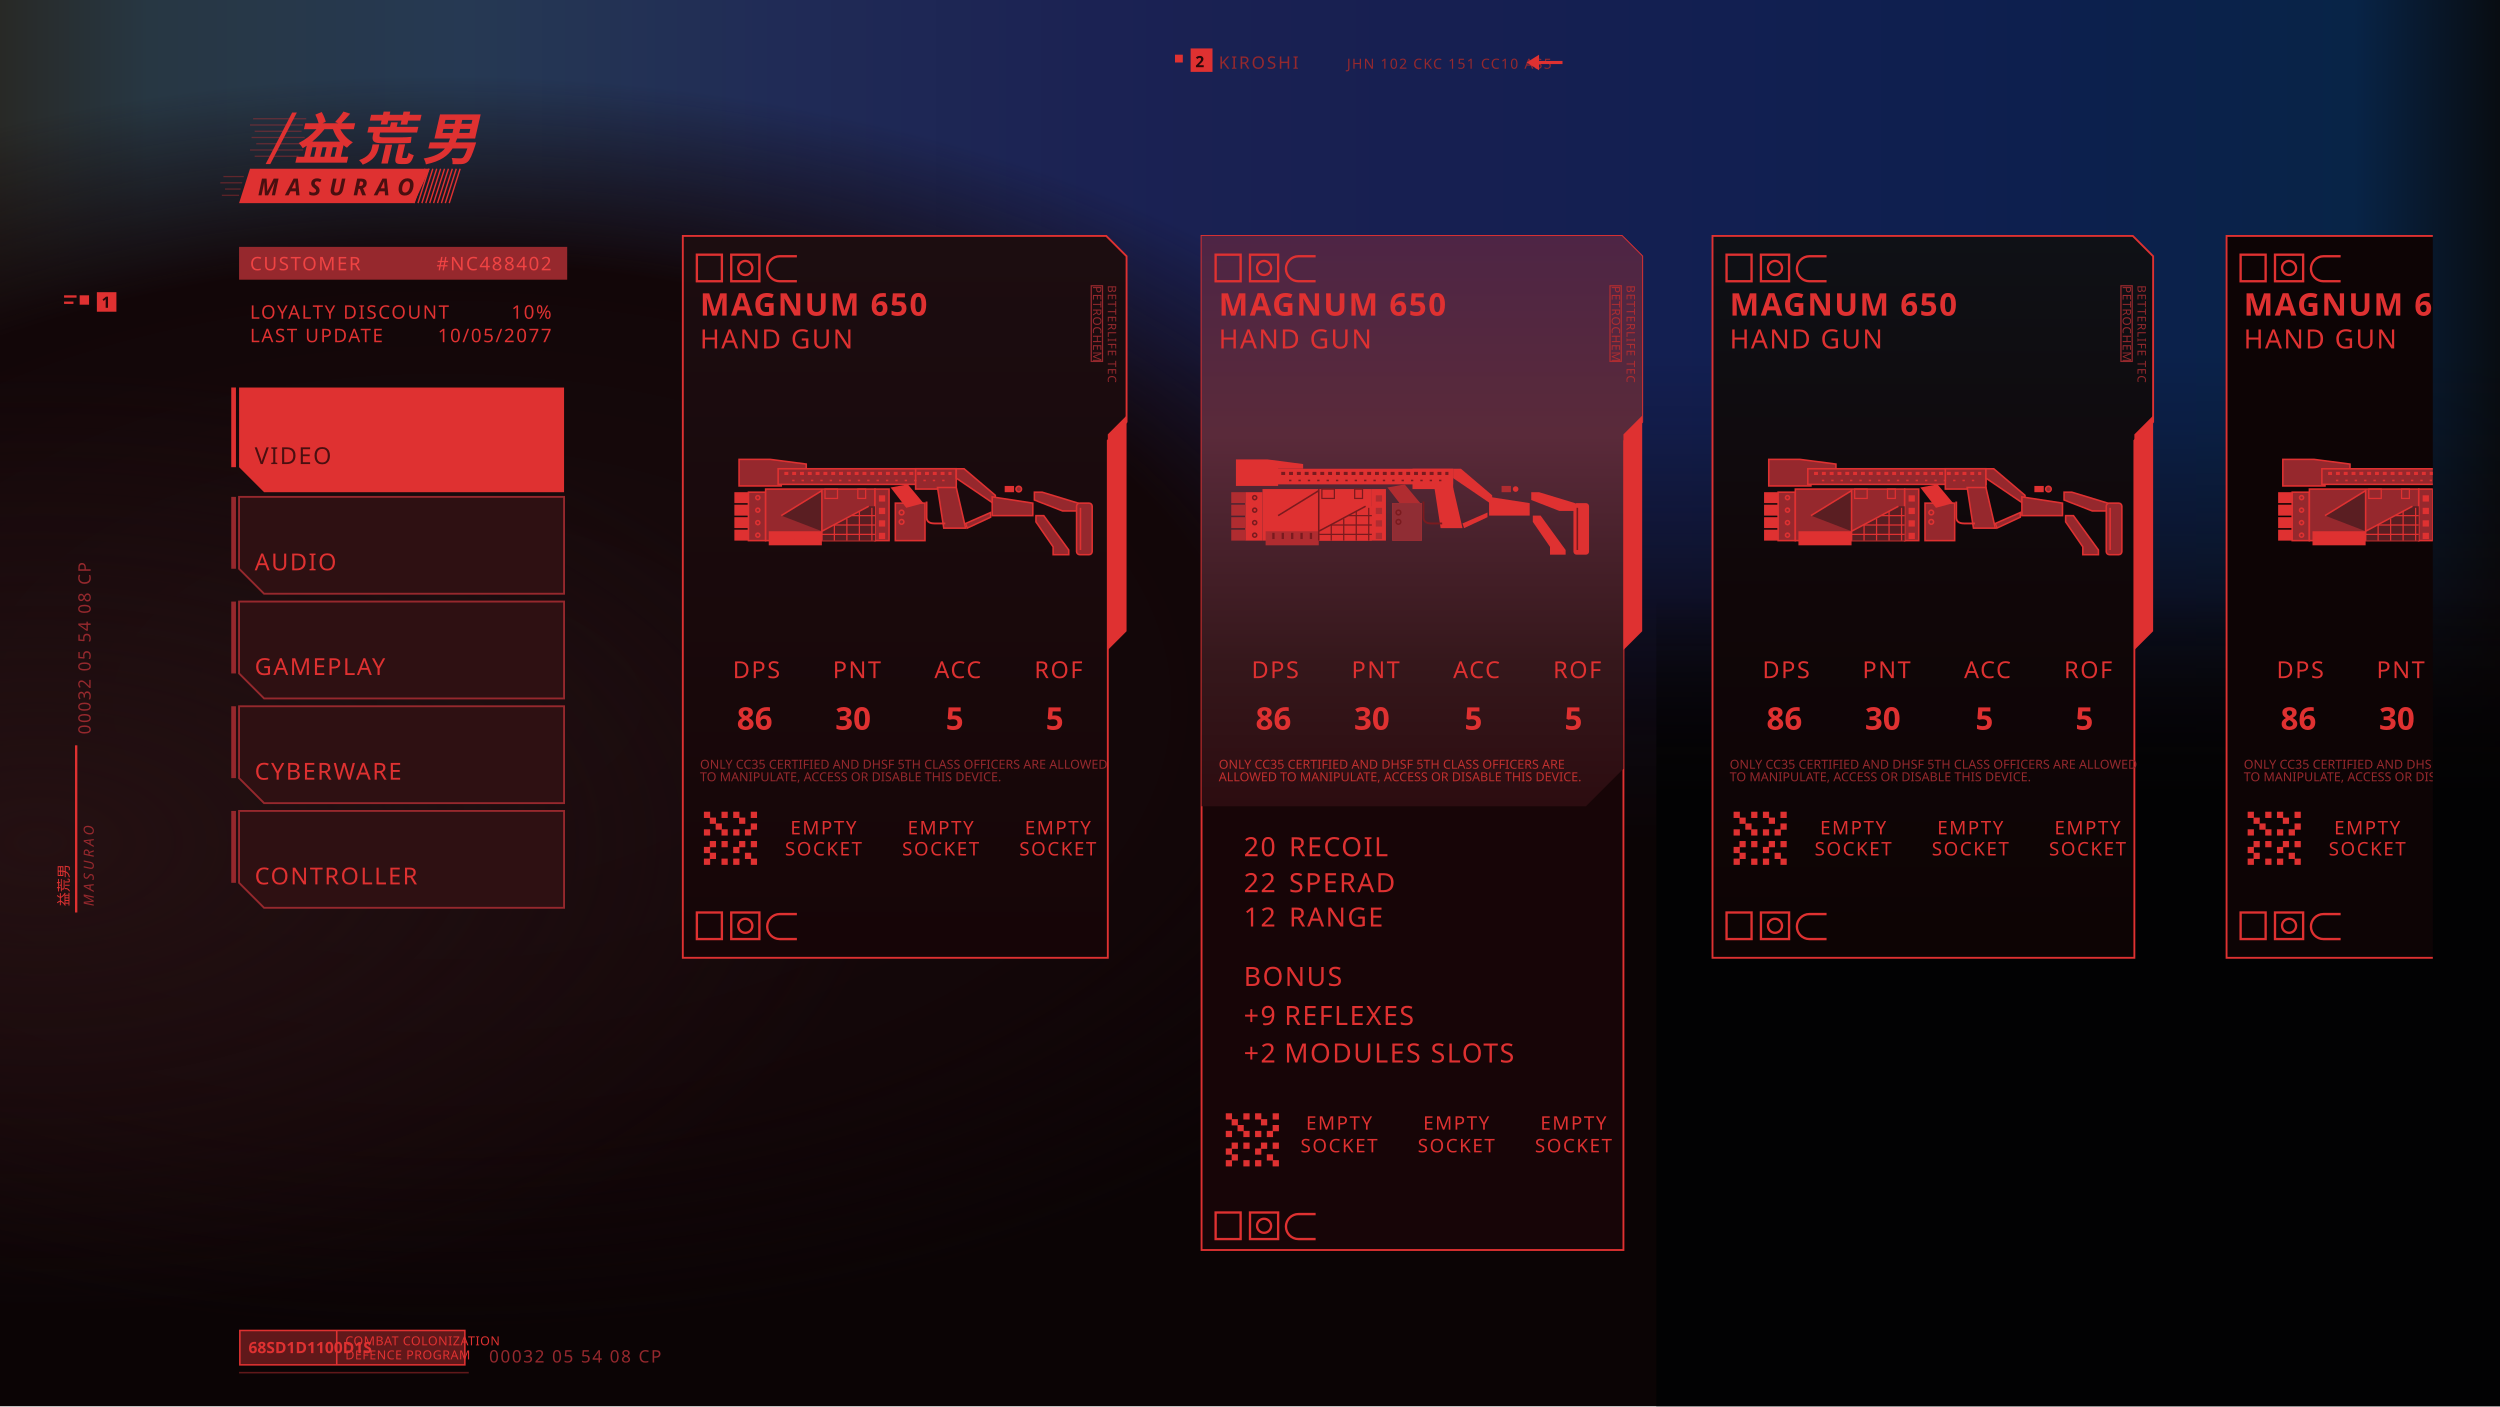
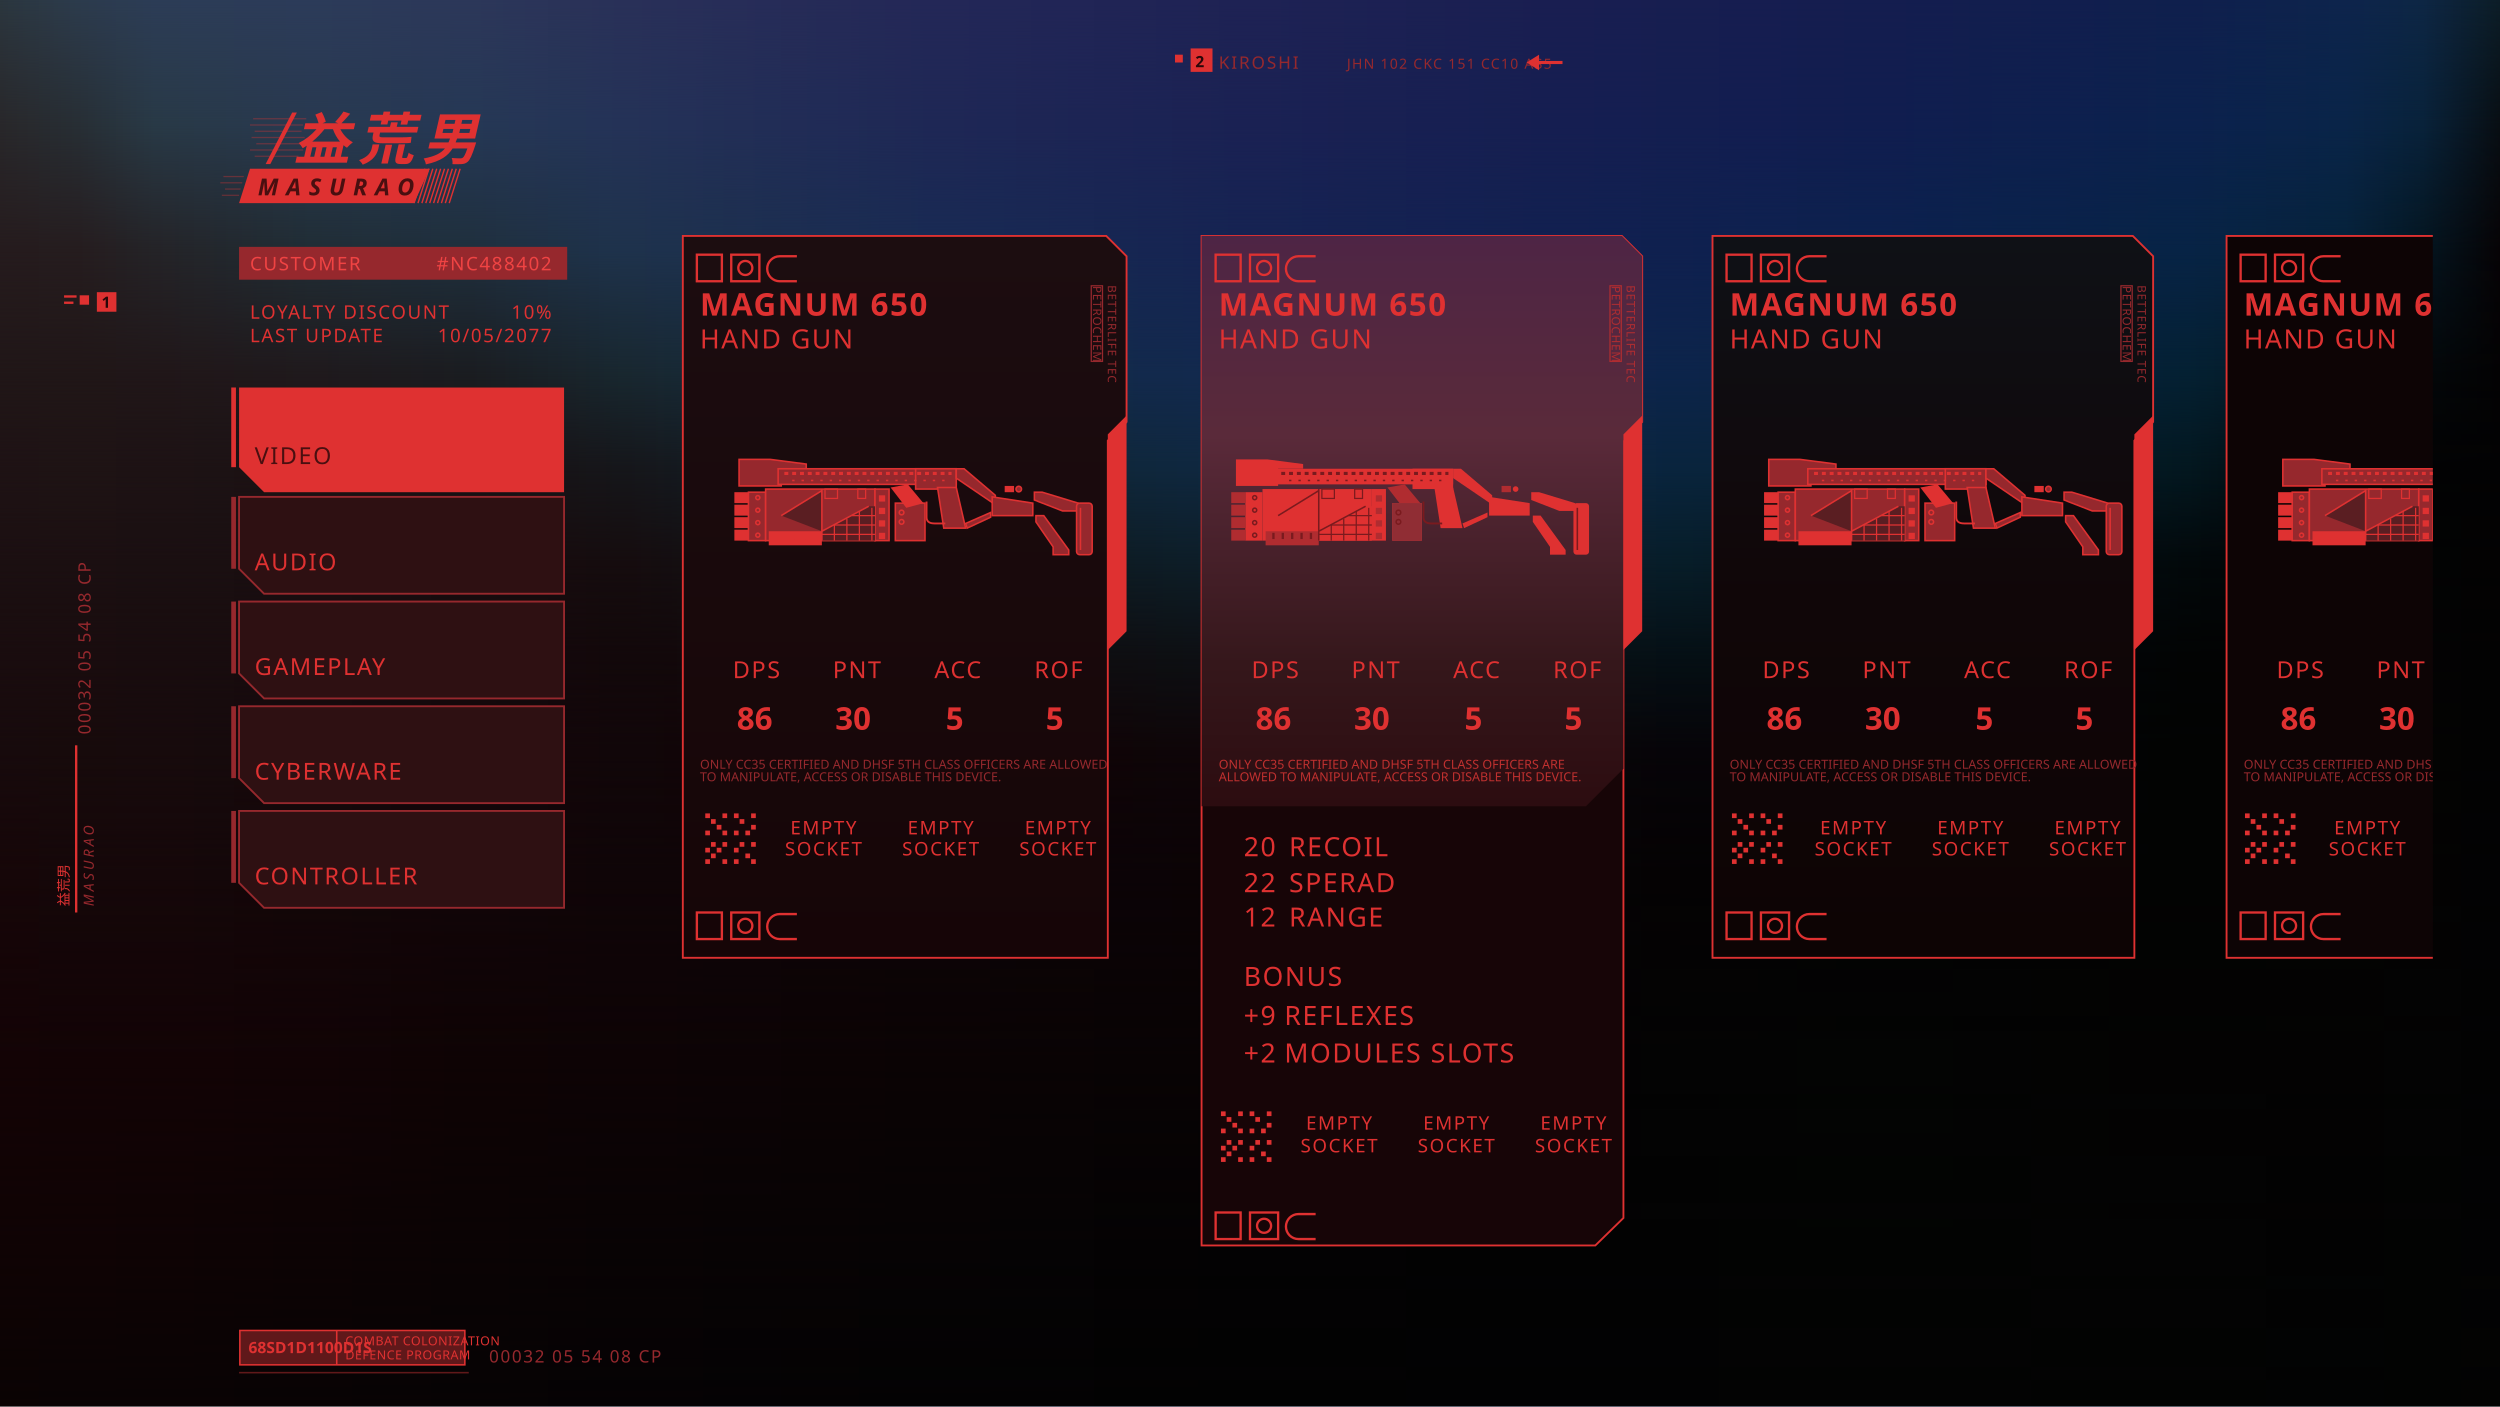
<svg xmlns="http://www.w3.org/2000/svg" width="1600" height="900" viewBox="0 0 1600 900">
  <defs>
-     <linearGradient id="glowh" x1="0" y1="0" x2="1" y2="0">
-       <stop offset="0.000" stop-color="#282824" />
-       <stop offset="0.063" stop-color="#273743" />
-       <stop offset="0.188" stop-color="#263953" />
-       <stop offset="0.313" stop-color="#202b56" />
-       <stop offset="0.438" stop-color="#1b2253" />
-       <stop offset="0.563" stop-color="#171f51" />
-       <stop offset="0.688" stop-color="#121f51" />
-       <stop offset="0.813" stop-color="#0d1f4e" />
-       <stop offset="0.938" stop-color="#082447" />
-       <stop offset="1.000" stop-color="#080b0e" />
-     </linearGradient>
-     <linearGradient id="glowv" x1="0" y1="0" x2="0" y2="1">
-       <stop offset="0.00" stop-color="#ffffff" />
-       <stop offset="0.25" stop-color="#ffffff" />
-       <stop offset="0.30" stop-color="#e3e3e3" />
-       <stop offset="0.35" stop-color="#bababa" />
-       <stop offset="0.40" stop-color="#8c8c8c" />
-       <stop offset="0.45" stop-color="#545454" />
-       <stop offset="0.50" stop-color="#2b2b2b" />
-       <stop offset="0.55" stop-color="#121212" />
-       <stop offset="0.60" stop-color="#000000" />
-     </linearGradient>
-     <mask id="glowmask">
-       <rect width="1600" height="900" fill="url(#glowv)" />
-     </mask>
-     <radialGradient id="vignette" cx="0.02" cy="0.60" r="0.34">
-       <stop offset="0" stop-color="#241012" />
-       <stop offset="1" stop-color="#241012" stop-opacity="0" />
-     </radialGradient>
-     <radialGradient id="wash" cx="0.18" cy="0.50" r="0.45">
-       <stop offset="0.0" stop-color="#1a0c0e" />
-       <stop offset="0.7" stop-color="#120608" />
-       <stop offset="1.0" stop-color="#120608" stop-opacity="0" />
-     </radialGradient>
-     <linearGradient id="blackv" x1="0" y1="0" x2="0" y2="1">
-       <stop offset="0.00" stop-color="#020203" stop-opacity="0" />
-       <stop offset="0.25" stop-color="#020203" />
-     </linearGradient>
+     <linearGradient id="store-ground-r0" gradientUnits="userSpaceOnUse" x1="0" y1="0" x2="1600" y2="0">
+       <stop offset="0.0" stop-color="#2b363e" />
+       <stop offset="0.031" stop-color="#2c3b4c" />
+       <stop offset="0.062" stop-color="#2c3c56" />
+       <stop offset="0.125" stop-color="#2c3b59" />
+       <stop offset="0.188" stop-color="#2c3759" />
+       <stop offset="0.25" stop-color="#293058" />
+       <stop offset="0.375" stop-color="#232757" />
+       <stop offset="0.5" stop-color="#1e2254" />
+       <stop offset="0.625" stop-color="#191e51" />
+       <stop offset="0.75" stop-color="#141d4f" />
+       <stop offset="0.875" stop-color="#0f1f4d" />
+       <stop offset="0.938" stop-color="#0d244c" />
+       <stop offset="0.969" stop-color="#0d2644" />
+       <stop offset="1.0" stop-color="#0c1d27" />
+     </linearGradient>
+     <linearGradient id="store-ground-r1" gradientUnits="userSpaceOnUse" x1="0" y1="0" x2="1600" y2="0">
+       <stop offset="0.0" stop-color="#28272a" />
+       <stop offset="0.031" stop-color="#272e34" />
+       <stop offset="0.062" stop-color="#283946" />
+       <stop offset="0.125" stop-color="#283950" />
+       <stop offset="0.188" stop-color="#253855" />
+       <stop offset="0.25" stop-color="#243257" />
+       <stop offset="0.375" stop-color="#1e2755" />
+       <stop offset="0.5" stop-color="#1a2153" />
+       <stop offset="0.625" stop-color="#151e51" />
+       <stop offset="0.75" stop-color="#101d4f" />
+       <stop offset="0.875" stop-color="#0b214d" />
+       <stop offset="0.938" stop-color="#092448" />
+       <stop offset="0.969" stop-color="#08223a" />
+       <stop offset="1.0" stop-color="#080e13" />
+     </linearGradient>
+     <linearGradient id="store-ground-r2" gradientUnits="userSpaceOnUse" x1="0" y1="0" x2="1600" y2="0">
+       <stop offset="0.0" stop-color="#251b1d" />
+       <stop offset="0.031" stop-color="#251c1e" />
+       <stop offset="0.062" stop-color="#242327" />
+       <stop offset="0.125" stop-color="#202d35" />
+       <stop offset="0.188" stop-color="#1f2f3d" />
+       <stop offset="0.25" stop-color="#1e324c" />
+       <stop offset="0.375" stop-color="#182a53" />
+       <stop offset="0.5" stop-color="#152352" />
+       <stop offset="0.625" stop-color="#112050" />
+       <stop offset="0.75" stop-color="#0b214e" />
+       <stop offset="0.875" stop-color="#072345" />
+       <stop offset="0.938" stop-color="#05223a" />
+       <stop offset="0.969" stop-color="#041520" />
+       <stop offset="1.0" stop-color="#060305" />
+     </linearGradient>
+     <linearGradient id="store-ground-r3" gradientUnits="userSpaceOnUse" x1="0" y1="0" x2="1600" y2="0">
+       <stop offset="0.0" stop-color="#201617" />
+       <stop offset="0.031" stop-color="#201617" />
+       <stop offset="0.062" stop-color="#201618" />
+       <stop offset="0.125" stop-color="#1f191c" />
+       <stop offset="0.188" stop-color="#1a1c20" />
+       <stop offset="0.25" stop-color="#18272f" />
+       <stop offset="0.375" stop-color="#142c47" />
+       <stop offset="0.5" stop-color="#11284e" />
+       <stop offset="0.625" stop-color="#0e254d" />
+       <stop offset="0.75" stop-color="#092345" />
+       <stop offset="0.875" stop-color="#042032" />
+       <stop offset="0.938" stop-color="#03171e" />
+       <stop offset="0.969" stop-color="#030709" />
+       <stop offset="1.0" stop-color="#030203" />
+     </linearGradient>
+     <linearGradient id="store-ground-r4" gradientUnits="userSpaceOnUse" x1="0" y1="0" x2="1600" y2="0">
+       <stop offset="0.0" stop-color="#1e1214" />
+       <stop offset="0.031" stop-color="#1e1314" />
+       <stop offset="0.062" stop-color="#1d1214" />
+       <stop offset="0.125" stop-color="#1b1113" />
+       <stop offset="0.188" stop-color="#191114" />
+       <stop offset="0.25" stop-color="#15161a" />
+       <stop offset="0.375" stop-color="#112532" />
+       <stop offset="0.5" stop-color="#0e2841" />
+       <stop offset="0.625" stop-color="#0b2641" />
+       <stop offset="0.75" stop-color="#062136" />
+       <stop offset="0.875" stop-color="#03171f" />
+       <stop offset="0.938" stop-color="#020507" />
+       <stop offset="0.969" stop-color="#020203" />
+       <stop offset="1.0" stop-color="#020203" />
+     </linearGradient>
+     <linearGradient id="store-ground-r5" gradientUnits="userSpaceOnUse" x1="0" y1="0" x2="1600" y2="0">
+       <stop offset="0.0" stop-color="#1b0f11" />
+       <stop offset="0.031" stop-color="#1b0f11" />
+       <stop offset="0.062" stop-color="#1a0f11" />
+       <stop offset="0.125" stop-color="#190e10" />
+       <stop offset="0.188" stop-color="#170d0e" />
+       <stop offset="0.25" stop-color="#150c0e" />
+       <stop offset="0.375" stop-color="#0f161b" />
+       <stop offset="0.5" stop-color="#0c1f2a" />
+       <stop offset="0.625" stop-color="#091f2c" />
+       <stop offset="0.75" stop-color="#041922" />
+       <stop offset="0.875" stop-color="#02080a" />
+       <stop offset="0.938" stop-color="#030203" />
+       <stop offset="0.969" stop-color="#020303" />
+       <stop offset="1.0" stop-color="#030202" />
+     </linearGradient>
+     <linearGradient id="store-ground-r6" gradientUnits="userSpaceOnUse" x1="0" y1="0" x2="1600" y2="0">
+       <stop offset="0.0" stop-color="#190c0e" />
+       <stop offset="0.031" stop-color="#190c0e" />
+       <stop offset="0.062" stop-color="#180c0e" />
+       <stop offset="0.125" stop-color="#170b0e" />
+       <stop offset="0.188" stop-color="#15090c" />
+       <stop offset="0.25" stop-color="#12080a" />
+       <stop offset="0.375" stop-color="#110b0d" />
+       <stop offset="0.5" stop-color="#0c1014" />
+       <stop offset="0.625" stop-color="#071116" />
+       <stop offset="0.75" stop-color="#020c12" />
+       <stop offset="0.875" stop-color="#020303" />
+       <stop offset="0.938" stop-color="#030302" />
+       <stop offset="0.969" stop-color="#030203" />
+       <stop offset="1.0" stop-color="#020202" />
+     </linearGradient>
+     <linearGradient id="store-ground-r7" gradientUnits="userSpaceOnUse" x1="0" y1="0" x2="1600" y2="0">
+       <stop offset="0.0" stop-color="#170a0c" />
+       <stop offset="0.031" stop-color="#170a0b" />
+       <stop offset="0.062" stop-color="#170a0c" />
+       <stop offset="0.125" stop-color="#15090b" />
+       <stop offset="0.188" stop-color="#14070a" />
+       <stop offset="0.25" stop-color="#110609" />
+       <stop offset="0.375" stop-color="#110204" />
+       <stop offset="0.5" stop-color="#0d0609" />
+       <stop offset="0.625" stop-color="#080509" />
+       <stop offset="0.75" stop-color="#030306" />
+       <stop offset="0.875" stop-color="#020302" />
+       <stop offset="0.938" stop-color="#030203" />
+       <stop offset="0.969" stop-color="#030302" />
+       <stop offset="1.0" stop-color="#020202" />
+     </linearGradient>
+     <linearGradient id="store-ground-r8" gradientUnits="userSpaceOnUse" x1="0" y1="0" x2="1600" y2="0">
+       <stop offset="0.0" stop-color="#160608" />
+       <stop offset="0.031" stop-color="#150709" />
+       <stop offset="0.062" stop-color="#150709" />
+       <stop offset="0.125" stop-color="#130608" />
+       <stop offset="0.188" stop-color="#110508" />
+       <stop offset="0.25" stop-color="#0f0507" />
+       <stop offset="0.375" stop-color="#0d0407" />
+       <stop offset="0.5" stop-color="#0a0305" />
+       <stop offset="0.625" stop-color="#060304" />
+       <stop offset="0.75" stop-color="#020102" />
+       <stop offset="0.875" stop-color="#020302" />
+       <stop offset="0.938" stop-color="#030302" />
+       <stop offset="0.969" stop-color="#030202" />
+       <stop offset="1.0" stop-color="#020203" />
+     </linearGradient>
+     <linearGradient id="store-ground-r9" gradientUnits="userSpaceOnUse" x1="0" y1="0" x2="1600" y2="0">
+       <stop offset="0.0" stop-color="#130305" />
+       <stop offset="0.031" stop-color="#120305" />
+       <stop offset="0.062" stop-color="#120305" />
+       <stop offset="0.125" stop-color="#110305" />
+       <stop offset="0.188" stop-color="#0e0304" />
+       <stop offset="0.25" stop-color="#0d0305" />
+       <stop offset="0.375" stop-color="#0a0304" />
+       <stop offset="0.5" stop-color="#070304" />
+       <stop offset="0.625" stop-color="#030203" />
+       <stop offset="0.75" stop-color="#030403" />
+       <stop offset="0.875" stop-color="#030202" />
+       <stop offset="0.938" stop-color="#030202" />
+       <stop offset="0.969" stop-color="#030303" />
+       <stop offset="1.0" stop-color="#020202" />
+     </linearGradient>
+     <linearGradient id="store-ground-r10" gradientUnits="userSpaceOnUse" x1="0" y1="0" x2="1600" y2="0">
+       <stop offset="0.0" stop-color="#0f0304" />
+       <stop offset="0.031" stop-color="#0f0304" />
+       <stop offset="0.062" stop-color="#0e0304" />
+       <stop offset="0.125" stop-color="#0c0304" />
+       <stop offset="0.188" stop-color="#0a0304" />
+       <stop offset="0.25" stop-color="#080304" />
+       <stop offset="0.375" stop-color="#060304" />
+       <stop offset="0.5" stop-color="#030203" />
+       <stop offset="0.625" stop-color="#020202" />
+       <stop offset="0.75" stop-color="#020302" />
+       <stop offset="0.875" stop-color="#030303" />
+       <stop offset="0.938" stop-color="#020202" />
+       <stop offset="0.969" stop-color="#020302" />
+       <stop offset="1.0" stop-color="#020203" />
+     </linearGradient>
+     <linearGradient id="store-ground-r11" gradientUnits="userSpaceOnUse" x1="0" y1="0" x2="1600" y2="0">
+       <stop offset="0.0" stop-color="#0a0303" />
+       <stop offset="0.031" stop-color="#090304" />
+       <stop offset="0.062" stop-color="#090304" />
+       <stop offset="0.125" stop-color="#080304" />
+       <stop offset="0.188" stop-color="#060304" />
+       <stop offset="0.25" stop-color="#050204" />
+       <stop offset="0.375" stop-color="#030203" />
+       <stop offset="0.5" stop-color="#020202" />
+       <stop offset="0.625" stop-color="#020203" />
+       <stop offset="0.75" stop-color="#030303" />
+       <stop offset="0.875" stop-color="#020302" />
+       <stop offset="0.938" stop-color="#020303" />
+       <stop offset="0.969" stop-color="#020302" />
+       <stop offset="1.0" stop-color="#030302" />
+     </linearGradient>
+     <linearGradient id="store-ground-y0" gradientUnits="userSpaceOnUse" x1="0" y1="0" x2="0" y2="80">
+       <stop stop-color="black" />
+       <stop offset="1" stop-color="white" />
+     </linearGradient>
+     <mask id="store-ground-m0" maskUnits="userSpaceOnUse" x="0" y="0" width="1600" height="900">
+       <rect y="0" width="1600" height="900" fill="url(#store-ground-y0)" />
+     </mask>
+     <linearGradient id="store-ground-y1" gradientUnits="userSpaceOnUse" x1="0" y1="80" x2="0" y2="160">
+       <stop stop-color="black" />
+       <stop offset="1" stop-color="white" />
+     </linearGradient>
+     <mask id="store-ground-m1" maskUnits="userSpaceOnUse" x="0" y="0" width="1600" height="900">
+       <rect y="0" width="1600" height="900" fill="url(#store-ground-y1)" />
+     </mask>
+     <linearGradient id="store-ground-y2" gradientUnits="userSpaceOnUse" x1="0" y1="160" x2="0" y2="240">
+       <stop stop-color="black" />
+       <stop offset="1" stop-color="white" />
+     </linearGradient>
+     <mask id="store-ground-m2" maskUnits="userSpaceOnUse" x="0" y="0" width="1600" height="900">
+       <rect y="0" width="1600" height="900" fill="url(#store-ground-y2)" />
+     </mask>
+     <linearGradient id="store-ground-y3" gradientUnits="userSpaceOnUse" x1="0" y1="240" x2="0" y2="300">
+       <stop stop-color="black" />
+       <stop offset="1" stop-color="white" />
+     </linearGradient>
+     <mask id="store-ground-m3" maskUnits="userSpaceOnUse" x="0" y="0" width="1600" height="900">
+       <rect y="0" width="1600" height="900" fill="url(#store-ground-y3)" />
+     </mask>
+     <linearGradient id="store-ground-y4" gradientUnits="userSpaceOnUse" x1="0" y1="300" x2="0" y2="360">
+       <stop stop-color="black" />
+       <stop offset="1" stop-color="white" />
+     </linearGradient>
+     <mask id="store-ground-m4" maskUnits="userSpaceOnUse" x="0" y="0" width="1600" height="900">
+       <rect y="0" width="1600" height="900" fill="url(#store-ground-y4)" />
+     </mask>
+     <linearGradient id="store-ground-y5" gradientUnits="userSpaceOnUse" x1="0" y1="360" x2="0" y2="420">
+       <stop stop-color="black" />
+       <stop offset="1" stop-color="white" />
+     </linearGradient>
+     <mask id="store-ground-m5" maskUnits="userSpaceOnUse" x="0" y="0" width="1600" height="900">
+       <rect y="0" width="1600" height="900" fill="url(#store-ground-y5)" />
+     </mask>
+     <linearGradient id="store-ground-y6" gradientUnits="userSpaceOnUse" x1="0" y1="420" x2="0" y2="480">
+       <stop stop-color="black" />
+       <stop offset="1" stop-color="white" />
+     </linearGradient>
+     <mask id="store-ground-m6" maskUnits="userSpaceOnUse" x="0" y="0" width="1600" height="900">
+       <rect y="0" width="1600" height="900" fill="url(#store-ground-y6)" />
+     </mask>
+     <linearGradient id="store-ground-y7" gradientUnits="userSpaceOnUse" x1="0" y1="480" x2="0" y2="560">
+       <stop stop-color="black" />
+       <stop offset="1" stop-color="white" />
+     </linearGradient>
+     <mask id="store-ground-m7" maskUnits="userSpaceOnUse" x="0" y="0" width="1600" height="900">
+       <rect y="0" width="1600" height="900" fill="url(#store-ground-y7)" />
+     </mask>
+     <linearGradient id="store-ground-y8" gradientUnits="userSpaceOnUse" x1="0" y1="560" x2="0" y2="680">
+       <stop stop-color="black" />
+       <stop offset="1" stop-color="white" />
+     </linearGradient>
+     <mask id="store-ground-m8" maskUnits="userSpaceOnUse" x="0" y="0" width="1600" height="900">
+       <rect y="0" width="1600" height="900" fill="url(#store-ground-y8)" />
+     </mask>
+     <linearGradient id="store-ground-y9" gradientUnits="userSpaceOnUse" x1="0" y1="680" x2="0" y2="800">
+       <stop stop-color="black" />
+       <stop offset="1" stop-color="white" />
+     </linearGradient>
+     <mask id="store-ground-m9" maskUnits="userSpaceOnUse" x="0" y="0" width="1600" height="900">
+       <rect y="0" width="1600" height="900" fill="url(#store-ground-y9)" />
+     </mask>
+     <linearGradient id="store-ground-y10" gradientUnits="userSpaceOnUse" x1="0" y1="800" x2="0" y2="900">
+       <stop stop-color="black" />
+       <stop offset="1" stop-color="white" />
+     </linearGradient>
+     <mask id="store-ground-m10" maskUnits="userSpaceOnUse" x="0" y="0" width="1600" height="900">
+       <rect y="0" width="1600" height="900" fill="url(#store-ground-y10)" />
+     </mask>
    <linearGradient id="c2upper" x1="0" y1="0" x2="0" y2="1">
      <stop offset="0.00" stop-color="#4e2545" />
      <stop offset="0.35" stop-color="#5a2a3a" />
      <stop offset="0.75" stop-color="#35171b" />
      <stop offset="1.00" stop-color="#2c0c10" />
    </linearGradient>
    <linearGradient id="c1fill" x1="0" y1="0" x2="0" y2="1">
      <stop offset="0" stop-color="#1c0d10" />
      <stop offset="1" stop-color="#160507" />
    </linearGradient>
    <linearGradient id="c3fill" x1="0" y1="0" x2="0" y2="1">
      <stop offset="0" stop-color="#0f1116" />
      <stop offset="0.5" stop-color="#100608" />
      <stop offset="1" stop-color="#0d0404" />
    </linearGradient>
    <g id="chip">
      <rect x="-21" y="3" width="8" height="1.5" />
      <rect x="-21" y="7" width="6" height="1.5" />
      <rect x="-11" y="3" width="6" height="6" />
      <rect x="0" y="1" width="12.5" height="12.5" />
    </g>
    <path id="nav62" d="M 0,0 H 208 V 62 H 16 L 0,46 Z" />
    <path id="nav67" d="M 0,0 H 208 V 67 H 16 L 0,51 Z" />
    <g id="icons" fill="none" stroke-width="1.5">
      <rect x="9" y="0" width="16" height="17" />
      <rect x="31" y="0" width="18" height="17" />
      <circle cx="40" cy="8.5" r="4.5" />
      <path d="M 73,1 H 62 A 8,8 0 0 0 62,17 H 73" />
    </g>
    <g id="gunbody">
      <path d="M 36,294 H 56 L 79,297 V 300 H 63 V 311 H 36 Z" />
      <rect x="61" y="300" width="114" height="10" />
      <rect x="42" y="315" width="11" height="31" />
      <rect x="53" y="313" width="70" height="33" />
      <rect x="123" y="313" width="9" height="33" />
      <rect x="136" y="322" width="19" height="24" />
      <rect x="149" y="300" width="26" height="13" />
      <path d="M 163,312 H 175 L 181,338 H 167 Z" />
      <path d="M 175,300 H 180 L 200,317 V 323 L 175,306 Z" />
      <path d="M 181,335 L 197,328 V 331 L 182,338 Z" />
      <path d="M 198,318 L 224,322 V 330 H 198 Z" />
      <circle cx="215" cy="313" r="1.8" />
      <path d="M 225,315 H 230 L 253,322 V 327 H 243 L 225,320 Z" />
      <path d="M 226,330 H 231 L 247,352 V 355 H 237 V 350 L 226,334 Z" />
      <rect x="252" y="322" width="10" height="33" rx="2" />
    </g>
    <g id="gundark">
      <path d="M 63,330 L 89,314 V 340 Z" />
      <path d="M 89,340 L 119,324 H 123 V 346 H 89 Z" />
    </g>
    <g id="gunhi">
      <rect x="33" y="315" width="9" height="7" />
      <rect x="33" y="323" width="9" height="7" />
      <rect x="33" y="331" width="9" height="7" />
      <rect x="33" y="339" width="9" height="7" />
      <rect x="55" y="340" width="34" height="9" />
      <rect x="125.5" y="317" width="4" height="4" />
      <rect x="125.5" y="325" width="4" height="4" />
      <rect x="125.5" y="333" width="4" height="4" />
      <rect x="125.5" y="341" width="4" height="4" />
      <path d="M 133,312 L 144,310 L 154,322 L 143,325 Z" />
      <rect x="206" y="311" width="6" height="4" />
    </g>
    <g id="gundetail" fill="none" stroke-width="1">
      <path d="M 65,303 H 172" stroke-width="2" stroke-dasharray="2.5 2.5" />
      <path d="M 70,307.5 H 172" stroke-dasharray="1.5 4.5" />
      <path d="M 63,330 L 89,314 M 89,313 V 346 M 89,340 L 119,324" />
      <path d="M 97,336 H 123 M 108,330 H 123 M 89,342 H 123 M 97,336 V 346 M 105,332 V 346 M 113,327 V 346 M 121,325 V 346" stroke-width="0.8" />
      <rect x="91" y="313" width="8" height="6" stroke-width="0.8" />
      <rect x="112" y="313" width="5" height="6" stroke-width="0.8" />
      <path d="M 60,341 V 345 M 66,341 V 345 M 72,341 V 345 M 78,341 V 345 M 84,341 V 345" stroke-width="1.5" />
      <circle cx="48" cy="318.5" r="1.3" />
      <circle cx="48" cy="326.5" r="1.3" />
      <circle cx="48" cy="334.5" r="1.3" />
      <circle cx="48" cy="342.5" r="1.3" />
      <circle cx="140" cy="328" r="1.5" />
      <circle cx="140" cy="334" r="1.5" />
      <path d="M 156,321 V 331 Q 156,335 161,335 H 168" stroke-width="1.2" />
      <path d="M 254.5,325 V 352" />
    </g>
-     <g id="qr">
+     <g id="qr" stroke="none">
      <rect x="3" y="2" width="3" height="3" />
-       <rect x="14.25" y="2" width="3" height="3" />
-       <rect x="21.75" y="2" width="3" height="3" />
-       <rect x="33" y="2" width="3" height="3" />
-       <rect x="6.75" y="5.75" width="3" height="3" />
-       <rect x="25.5" y="5.75" width="3" height="3" />
-       <rect x="10.5" y="9.5" width="3" height="3" />
-       <rect x="33" y="9.5" width="3" height="3" />
-       <rect x="3" y="13.25" width="3" height="3" />
-       <rect x="14.25" y="13.25" width="3" height="3" />
-       <rect x="21.75" y="13.25" width="3" height="3" />
-       <rect x="29.25" y="13.25" width="3" height="3" />
-       <rect x="6.75" y="20.75" width="3" height="3" />
-       <rect x="14.25" y="20.75" width="3" height="3" />
-       <rect x="25.5" y="20.75" width="3" height="3" />
-       <rect x="33" y="20.75" width="3" height="3" />
-       <rect x="3" y="24.5" width="3" height="3" />
-       <rect x="21.75" y="24.5" width="3" height="3" />
-       <rect x="6.75" y="28.25" width="3" height="3" />
-       <rect x="29.25" y="28.25" width="3" height="3" />
-       <rect x="3" y="32" width="3" height="3" />
-       <rect x="14.25" y="32" width="3" height="3" />
-       <rect x="21.75" y="32" width="3" height="3" />
-       <rect x="33" y="32" width="3" height="3" />
+       <rect x="14" y="2" width="3" height="3" />
+       <rect x="21.334" y="2" width="3" height="3" />
+       <rect x="32.334" y="2" width="3" height="3" />
+       <rect x="6.667" y="5.667" width="3" height="3" />
+       <rect x="25" y="5.667" width="3" height="3" />
+       <rect x="10.333" y="9.333" width="3" height="3" />
+       <rect x="32.334" y="9.333" width="3" height="3" />
+       <rect x="3" y="13" width="3" height="3" />
+       <rect x="14" y="13" width="3" height="3" />
+       <rect x="21.334" y="13" width="3" height="3" />
+       <rect x="28.667" y="13" width="3" height="3" />
+       <rect x="6.667" y="20.334" width="3" height="3" />
+       <rect x="14" y="20.334" width="3" height="3" />
+       <rect x="25" y="20.334" width="3" height="3" />
+       <rect x="32.334" y="20.334" width="3" height="3" />
+       <rect x="3" y="24" width="3" height="3" />
+       <rect x="10.333" y="24" width="3" height="3" />
+       <rect x="21.334" y="24" width="3" height="3" />
+       <rect x="6.667" y="27.667" width="3" height="3" />
+       <rect x="28.667" y="27.667" width="3" height="3" />
+       <rect x="3" y="31.334" width="3" height="3" />
+       <rect x="14" y="31.334" width="3" height="3" />
+       <rect x="21.334" y="31.334" width="3" height="3" />
+       <rect x="32.334" y="31.334" width="3" height="3" />
    </g>
    <clipPath id="c4clip">
      <rect x="0" y="151" width="132" height="470" />
    </clipPath>
    <clipPath id="shelf-open-clip">
      <rect x="430" y="144" width="1140" height="664">
        <animate id="shelf-open" attributeName="height" from="0" to="664" begin="0s" dur="0.5s" calcMode="spline" keyTimes="0;1" keySplines="0.33 1 0.68 1" fill="freeze" />
      </rect>
    </clipPath>
  </defs>
-   <rect width="1600" height="900" fill="#0b0405" />
-   <rect width="1600" height="900" fill="url(#glowh)" mask="url(#glowmask)" />
-   <rect width="1600" height="900" fill="url(#wash)" />
-   <rect x="1060" y="380" width="540" height="520" fill="url(#blackv)" />
-   <rect width="1600" height="900" fill="url(#vignette)" />
+   <g id="store-ground">
+     <rect width="1600" height="900" fill="url(#store-ground-r0)" />
+     <rect width="1600" height="900" fill="url(#store-ground-r1)" mask="url(#store-ground-m0)" />
+     <rect width="1600" height="900" fill="url(#store-ground-r2)" mask="url(#store-ground-m1)" />
+     <rect width="1600" height="900" fill="url(#store-ground-r3)" mask="url(#store-ground-m2)" />
+     <rect width="1600" height="900" fill="url(#store-ground-r4)" mask="url(#store-ground-m3)" />
+     <rect width="1600" height="900" fill="url(#store-ground-r5)" mask="url(#store-ground-m4)" />
+     <rect width="1600" height="900" fill="url(#store-ground-r6)" mask="url(#store-ground-m5)" />
+     <rect width="1600" height="900" fill="url(#store-ground-r7)" mask="url(#store-ground-m6)" />
+     <rect width="1600" height="900" fill="url(#store-ground-r8)" mask="url(#store-ground-m7)" />
+     <rect width="1600" height="900" fill="url(#store-ground-r9)" mask="url(#store-ground-m8)" />
+     <rect width="1600" height="900" fill="url(#store-ground-r10)" mask="url(#store-ground-m9)" />
+     <rect width="1600" height="900" fill="url(#store-ground-r11)" mask="url(#store-ground-m10)" />
+   </g>
  <g font-family="Rajdhani" fill="#96282d">
    <rect x="752" y="35" width="5" height="5" fill="#df3131" />
    <rect x="762" y="31" width="14" height="15" fill="#df3131" />
    <text x="765" y="43" font-size="10" font-weight="700" fill="#2a0708">2</text>
    <text x="780" y="44" font-size="11" letter-spacing="1.2">KIROSHI</text>
    <text x="862" y="44" font-size="9" letter-spacing="0.8">JHN 102 CKC 151 CC10 AS5</text>
    <rect x="983" y="39" width="17" height="2" fill="#df3131" />
    <path d="M 977,40 L 985,35 V 45 Z" fill="#df3131" />
  </g>
  <g fill="#df3131">
    <g transform="translate(188,102) skewX(-13)">
      <text font-family="Noto Sans CJK JP, sans-serif" font-size="36" font-weight="700" letter-spacing="5">益荒男</text>
    </g>
    <path d="M 187,72 H 190 L 173,105 H 170 Z" />
    <path d="M 160,108 H 275 L 265,130 H 153 Z" />
    <path d="M 265,130 L 272,108 M 267.5,130 L 274.5,108 M 270,130 L 277,108 M 272.5,130 L 279.5,108 M 275,130 L 282,108 M 277.5,130 L 284.5,108 M 280,130 L 287,108 M 282.5,130 L 289.5,108 M 285,130 L 292,108 M 287.5,130 L 294.5,108" stroke="#df3131" stroke-width="0.9" fill="none" />
    <path d="M 162,76 H 196 M 160,80 H 194 M 163,84 H 193 M 161,88 H 195 M 164,92 H 192 M 160,96 H 194 M 163,100 H 191 M 143,113 H 156 M 141,117 H 155 M 144,121 H 154 M 142,125 H 153" stroke="#df3131" stroke-width="0.8" stroke-opacity="0.35" fill="none" />
    <text x="165" y="125" font-family="Rajdhani" font-size="15" font-style="italic" font-weight="700" letter-spacing="5" fill="#4a0f10">MASURAO</text>
  </g>
  <g font-family="Rajdhani" font-size="12" letter-spacing="1" fill="#df3131">
    <rect x="153" y="158" width="210" height="21" fill="#96282d" />
    <text x="160" y="173" fill="#f04343">CUSTOMER</text>
    <text x="353" y="173" text-anchor="end" fill="#f04343">#NC488402</text>
    <text x="160" y="204">LOYALTY DISCOUNT</text>
    <text x="353" y="204" text-anchor="end">10%</text>
    <text x="160" y="219">LAST UPDATE</text>
    <text x="353" y="219" text-anchor="end">10/05/2077</text>
  </g>
  <g font-family="Rajdhani" font-size="15" letter-spacing="1">
    <use href="#nav67" x="153" y="248" fill="#df3131" />
    <rect x="148" y="248" width="3" height="51" fill="#df3131" />
    <text x="163" y="297" fill="#4a0f10">VIDEO</text>
    <g fill="#2e1012" stroke="#96282d" stroke-width="1.2">
      <use href="#nav62" x="153" y="318" />
      <use href="#nav62" x="153" y="385" />
      <use href="#nav62" x="153" y="452" />
      <use href="#nav62" x="153" y="519" />
    </g>
    <g fill="#96282d">
      <rect x="148" y="318" width="3" height="46" />
      <rect x="148" y="385" width="3" height="46" />
      <rect x="148" y="452" width="3" height="46" />
      <rect x="148" y="519" width="3" height="46" />
    </g>
    <g fill="#df3131">
      <text x="163" y="365">AUDIO</text>
      <text x="163" y="432">GAMEPLAY</text>
      <text x="163" y="499">CYBERWARE</text>
      <text x="163" y="566">CONTROLLER</text>
    </g>
  </g>
  <g font-family="Rajdhani" fill="#96282d">
    <use href="#chip" x="62" y="186" fill="#df3131" />
    <text x="65" y="197" font-size="10" font-weight="700" fill="#2a0708">1</text>
    <text transform="translate(58,470) rotate(-90)" font-size="11" letter-spacing="1">00032 05 54 08 CP</text>
    <g transform="translate(52,584) rotate(-90)">
      <rect x="0" y="-4" width="107" height="1.5" fill="#df3131" />
      <text x="4" y="8" font-size="9" font-style="italic" letter-spacing="2">MASURAO</text>
      <text x="4" y="-8" font-family="Noto Sans CJK JP, sans-serif" font-size="9" fill="#df3131">益荒男</text>
    </g>
  </g>
  <g clip-path="url(#shelf-open-clip)">
    <g font-family="Rajdhani" fill="#df3131">
      <path d="M 437,151 H 708 L 721,164 V 270 L 709,282 V 613 H 437 Z" fill="url(#c1fill)" stroke="#df3131" stroke-width="1.2" />
      <path d="M 721,266 V 404 L 709,416 V 278 Z" />
      <g transform="translate(437,0)">
        <use href="#icons" y="163" stroke="#df3131" />
        <use href="#icons" y="584" stroke="#df3131" />
        <text x="11" y="202" font-size="20" font-weight="700" letter-spacing="1">MAGNUM 650</text>
        <text x="11" y="223" font-size="17" letter-spacing="1">HAND GUN</text>
        <g font-size="7.5" letter-spacing="0.5" fill="#96282d">
          <text transform="translate(272,182.5) rotate(90)">BETTERLIFE TEC</text>
          <text transform="translate(262.5,183) rotate(90)">PETROCHEM</text>
          <rect x="261.4" y="182.9" width="7.2" height="48.4" fill="none" stroke="#96282d" stroke-width="0.8" />
        </g>
        <use href="#gunbody" fill="#96282d" stroke="#df3131" stroke-width="1" />
        <use href="#gundark" fill="#5a1e22" />
        <use href="#gunhi" fill="#df3131" />
        <use href="#gundetail" stroke="#df3131" />
        <g font-size="15" letter-spacing="1">
          <text x="32" y="434">DPS</text>
          <text x="96" y="434">PNT</text>
          <text x="161" y="434">ACC</text>
          <text x="225" y="434">ROF</text>
        </g>
        <g font-size="20" font-weight="700" text-anchor="middle">
          <text x="46" y="467">86</text>
          <text x="109" y="467">30</text>
          <text x="174" y="467">5</text>
          <text x="238" y="467">5</text>
        </g>
        <g font-size="8" fill="#96282d">
          <text x="11" y="492">ONLY CC35 CERTIFIED AND DHSF 5TH CLASS OFFICERS ARE ALLOWED</text>
          <text x="11" y="500">TO MANIPULATE, ACCESS OR DISABLE THIS DEVICE.</text>
        </g>
-         <use href="#qr" x="11" y="518" fill="#df3131" stroke="#df3131" />
+         <use href="#qr" x="11.375" y="518.583" fill="#df3131" stroke="#df3131" />
        <g font-size="12" letter-spacing="1" text-anchor="middle">
          <text x="90" y="534">EMPTY</text>
          <text x="90" y="547.5">SOCKET</text>
          <text x="165" y="534">EMPTY</text>
          <text x="165" y="547.5">SOCKET</text>
          <text x="240" y="534">EMPTY</text>
          <text x="240" y="547.5">SOCKET</text>
        </g>
      </g>
    </g>
    <g font-family="Rajdhani" fill="#df3131">
-       <path d="M 769,151 H 1038 L 1051,164 V 270 L 1039,282 V 800 H 769 Z" fill="#170507" stroke="#df3131" stroke-width="1.2" />
+       <path d="M 769,151 H 1038 L 1051,164 V 270 L 1039,282 V 779.5 L 1021,797.1 H 769 Z" fill="#170507" stroke="#df3131" stroke-width="1.2" />
      <path d="M 769,151 H 1038 L 1051,164 V 270 L 1039,282 V 492 L 1015,516 H 769 Z" fill="url(#c2upper)" />
      <path d="M 1051,266 V 404 L 1039,416 V 278 Z" />
      <g transform="translate(769,0)">
        <use href="#icons" y="163" stroke="#df3131" />
        <use href="#icons" y="776" stroke="#df3131" />
        <text x="11" y="202" font-size="20" font-weight="700" letter-spacing="1">MAGNUM 650</text>
        <text x="11" y="223" font-size="17" letter-spacing="1">HAND GUN</text>
        <g font-size="7.5" letter-spacing="0.5" fill="#b02c30">
          <text transform="translate(272,182.5) rotate(90)">BETTERLIFE TEC</text>
          <text transform="translate(262.5,183) rotate(90)">PETROCHEM</text>
          <rect x="261.4" y="182.9" width="7.2" height="48.4" fill="none" stroke="#b02c30" stroke-width="0.8" />
        </g>
        <g transform="translate(-14,0)">
          <use href="#gunbody" fill="#df3131" />
          <use href="#gundark" fill="#df3131" />
          <use href="#gunhi" fill="#b02c30" />
          <rect x="136" y="322" width="19" height="24" fill="#902d34" />
          <use href="#gundetail" stroke="#7a1a1e" />
        </g>
        <g font-size="15" letter-spacing="1">
          <text x="32" y="434">DPS</text>
          <text x="96" y="434">PNT</text>
          <text x="161" y="434">ACC</text>
          <text x="225" y="434">ROF</text>
        </g>
        <g font-size="20" font-weight="700" text-anchor="middle">
          <text x="46" y="467">86</text>
          <text x="109" y="467">30</text>
          <text x="174" y="467">5</text>
          <text x="238" y="467">5</text>
        </g>
        <g font-size="8" fill="#c0302f">
          <text x="11" y="492">ONLY CC35 CERTIFIED AND DHSF 5TH CLASS OFFICERS ARE</text>
          <text x="11" y="500">ALLOWED TO MANIPULATE, ACCESS OR DISABLE THIS DEVICE.</text>
        </g>
        <g font-size="17" letter-spacing="1">
          <text x="27" y="548">20</text>
          <text x="56" y="548">RECOIL</text>
          <text x="27" y="571">22</text>
          <text x="56" y="571">SPERAD</text>
          <text x="27" y="593">12</text>
          <text x="56" y="593">RANGE</text>
          <text x="27" y="631">BONUS</text>
          <text x="27" y="656">+9</text>
          <text x="53" y="656">REFLEXES</text>
          <text x="27" y="680">+2</text>
          <text x="53" y="680">MODULES SLOTS</text>
        </g>
-         <use href="#qr" x="13" y="711" fill="#df3131" stroke="#df3131" />
+         <use href="#qr" x="9.417" y="709.292" fill="#df3131" stroke="#df3131" />
        <g font-size="12" letter-spacing="1" text-anchor="middle">
          <text x="88" y="723">EMPTY</text>
          <text x="88" y="737.5">SOCKET</text>
          <text x="163" y="723">EMPTY</text>
          <text x="163" y="737.5">SOCKET</text>
          <text x="238" y="723">EMPTY</text>
          <text x="238" y="737.5">SOCKET</text>
        </g>
      </g>
    </g>
    <g font-family="Rajdhani" fill="#df3131">
      <path d="M 1096,151 H 1365 L 1378,164 V 270 L 1366,282 V 613 H 1096 Z" fill="url(#c3fill)" stroke="#df3131" stroke-width="1.2" />
      <path d="M 1378,266 V 404 L 1366,416 V 278 Z" />
      <g transform="translate(1096,0)">
        <use href="#icons" y="163" stroke="#df3131" />
        <use href="#icons" y="584" stroke="#df3131" />
        <text x="11" y="202" font-size="20" font-weight="700" letter-spacing="1">MAGNUM 650</text>
        <text x="11" y="223" font-size="17" letter-spacing="1">HAND GUN</text>
        <g font-size="7.5" letter-spacing="0.5" fill="#96282d">
          <text transform="translate(272,182.5) rotate(90)">BETTERLIFE TEC</text>
          <text transform="translate(262.5,183) rotate(90)">PETROCHEM</text>
          <rect x="261.4" y="182.9" width="7.2" height="48.4" fill="none" stroke="#96282d" stroke-width="0.8" />
        </g>
        <use href="#gunbody" fill="#96282d" stroke="#df3131" stroke-width="1" />
        <use href="#gundark" fill="#5a1e22" />
        <use href="#gunhi" fill="#df3131" />
        <use href="#gundetail" stroke="#df3131" />
        <g font-size="15" letter-spacing="1">
          <text x="32" y="434">DPS</text>
          <text x="96" y="434">PNT</text>
          <text x="161" y="434">ACC</text>
          <text x="225" y="434">ROF</text>
        </g>
        <g font-size="20" font-weight="700" text-anchor="middle">
          <text x="46" y="467">86</text>
          <text x="109" y="467">30</text>
          <text x="174" y="467">5</text>
          <text x="238" y="467">5</text>
        </g>
        <g font-size="8" fill="#96282d">
          <text x="11" y="492">ONLY CC35 CERTIFIED AND DHSF 5TH CLASS OFFICERS ARE ALLOWED</text>
          <text x="11" y="500">TO MANIPULATE, ACCESS OR DISABLE THIS DEVICE.</text>
        </g>
-         <use href="#qr" x="11" y="518" fill="#df3131" stroke="#df3131" />
+         <use href="#qr" x="9.458" y="518.583" fill="#df3131" stroke="#df3131" />
        <g font-size="12" letter-spacing="1" text-anchor="middle">
          <text x="90" y="534">EMPTY</text>
          <text x="90" y="547.5">SOCKET</text>
          <text x="165" y="534">EMPTY</text>
          <text x="165" y="547.5">SOCKET</text>
          <text x="240" y="534">EMPTY</text>
          <text x="240" y="547.5">SOCKET</text>
        </g>
      </g>
    </g>
    <g font-family="Rajdhani" fill="#df3131">
      <rect x="1425" y="151" width="132" height="462" fill="#0d0405" />
      <path d="M 1557,151 H 1425 V 613 H 1557" fill="none" stroke="#df3131" stroke-width="1.2" />
      <g transform="translate(1425,0)" clip-path="url(#c4clip)">
        <use href="#icons" y="163" stroke="#df3131" />
        <use href="#icons" y="584" stroke="#df3131" />
        <text x="11" y="202" font-size="20" font-weight="700" letter-spacing="1">MAGNUM 650</text>
        <text x="11" y="223" font-size="17" letter-spacing="1">HAND GUN</text>
        <use href="#gunbody" fill="#96282d" stroke="#df3131" stroke-width="1" />
        <use href="#gundark" fill="#5a1e22" />
        <use href="#gunhi" fill="#df3131" />
        <use href="#gundetail" stroke="#df3131" />
        <g font-size="15" letter-spacing="1">
          <text x="32" y="434">DPS</text>
          <text x="96" y="434">PNT</text>
        </g>
        <g font-size="20" font-weight="700" text-anchor="middle">
          <text x="46" y="467">86</text>
          <text x="109" y="467">30</text>
        </g>
        <g font-size="8" fill="#96282d">
          <text x="11" y="492">ONLY CC35 CERTIFIED AND DHSF 5TH CLASS OFFICERS ARE ALLOWED</text>
          <text x="11" y="500">TO MANIPULATE, ACCESS OR DISABLE THIS DEVICE.</text>
        </g>
-         <use href="#qr" x="11" y="518" fill="#df3131" stroke="#df3131" />
+         <use href="#qr" x="8.792" y="518.583" fill="#df3131" stroke="#df3131" />
        <g font-size="12" letter-spacing="1" text-anchor="middle">
          <text x="90" y="534">EMPTY</text>
          <text x="90" y="547.5">SOCKET</text>
        </g>
      </g>
    </g>
  </g>
  <g font-family="Rajdhani" fill="#df3131">
    <rect x="153.5" y="851.5" width="144" height="22" fill="#60181a" stroke="#df3131" />
    <rect x="215" y="851.5" width="1" height="22" />
    <text x="159" y="866" font-size="10" font-weight="700">68SD1D1100D1S</text>
    <text x="221" y="861" font-size="8" letter-spacing="0.3">COMBAT COLONIZATION</text>
    <text x="221" y="870" font-size="8" letter-spacing="0.3">DEFENCE PROGRAM</text>
    <rect x="153" y="878" width="147" height="1" fill="#60181a" />
    <text x="313" y="872" font-size="11" letter-spacing="1" fill="#96282d">00032 05 54 08 CP</text>
  </g>
</svg>
